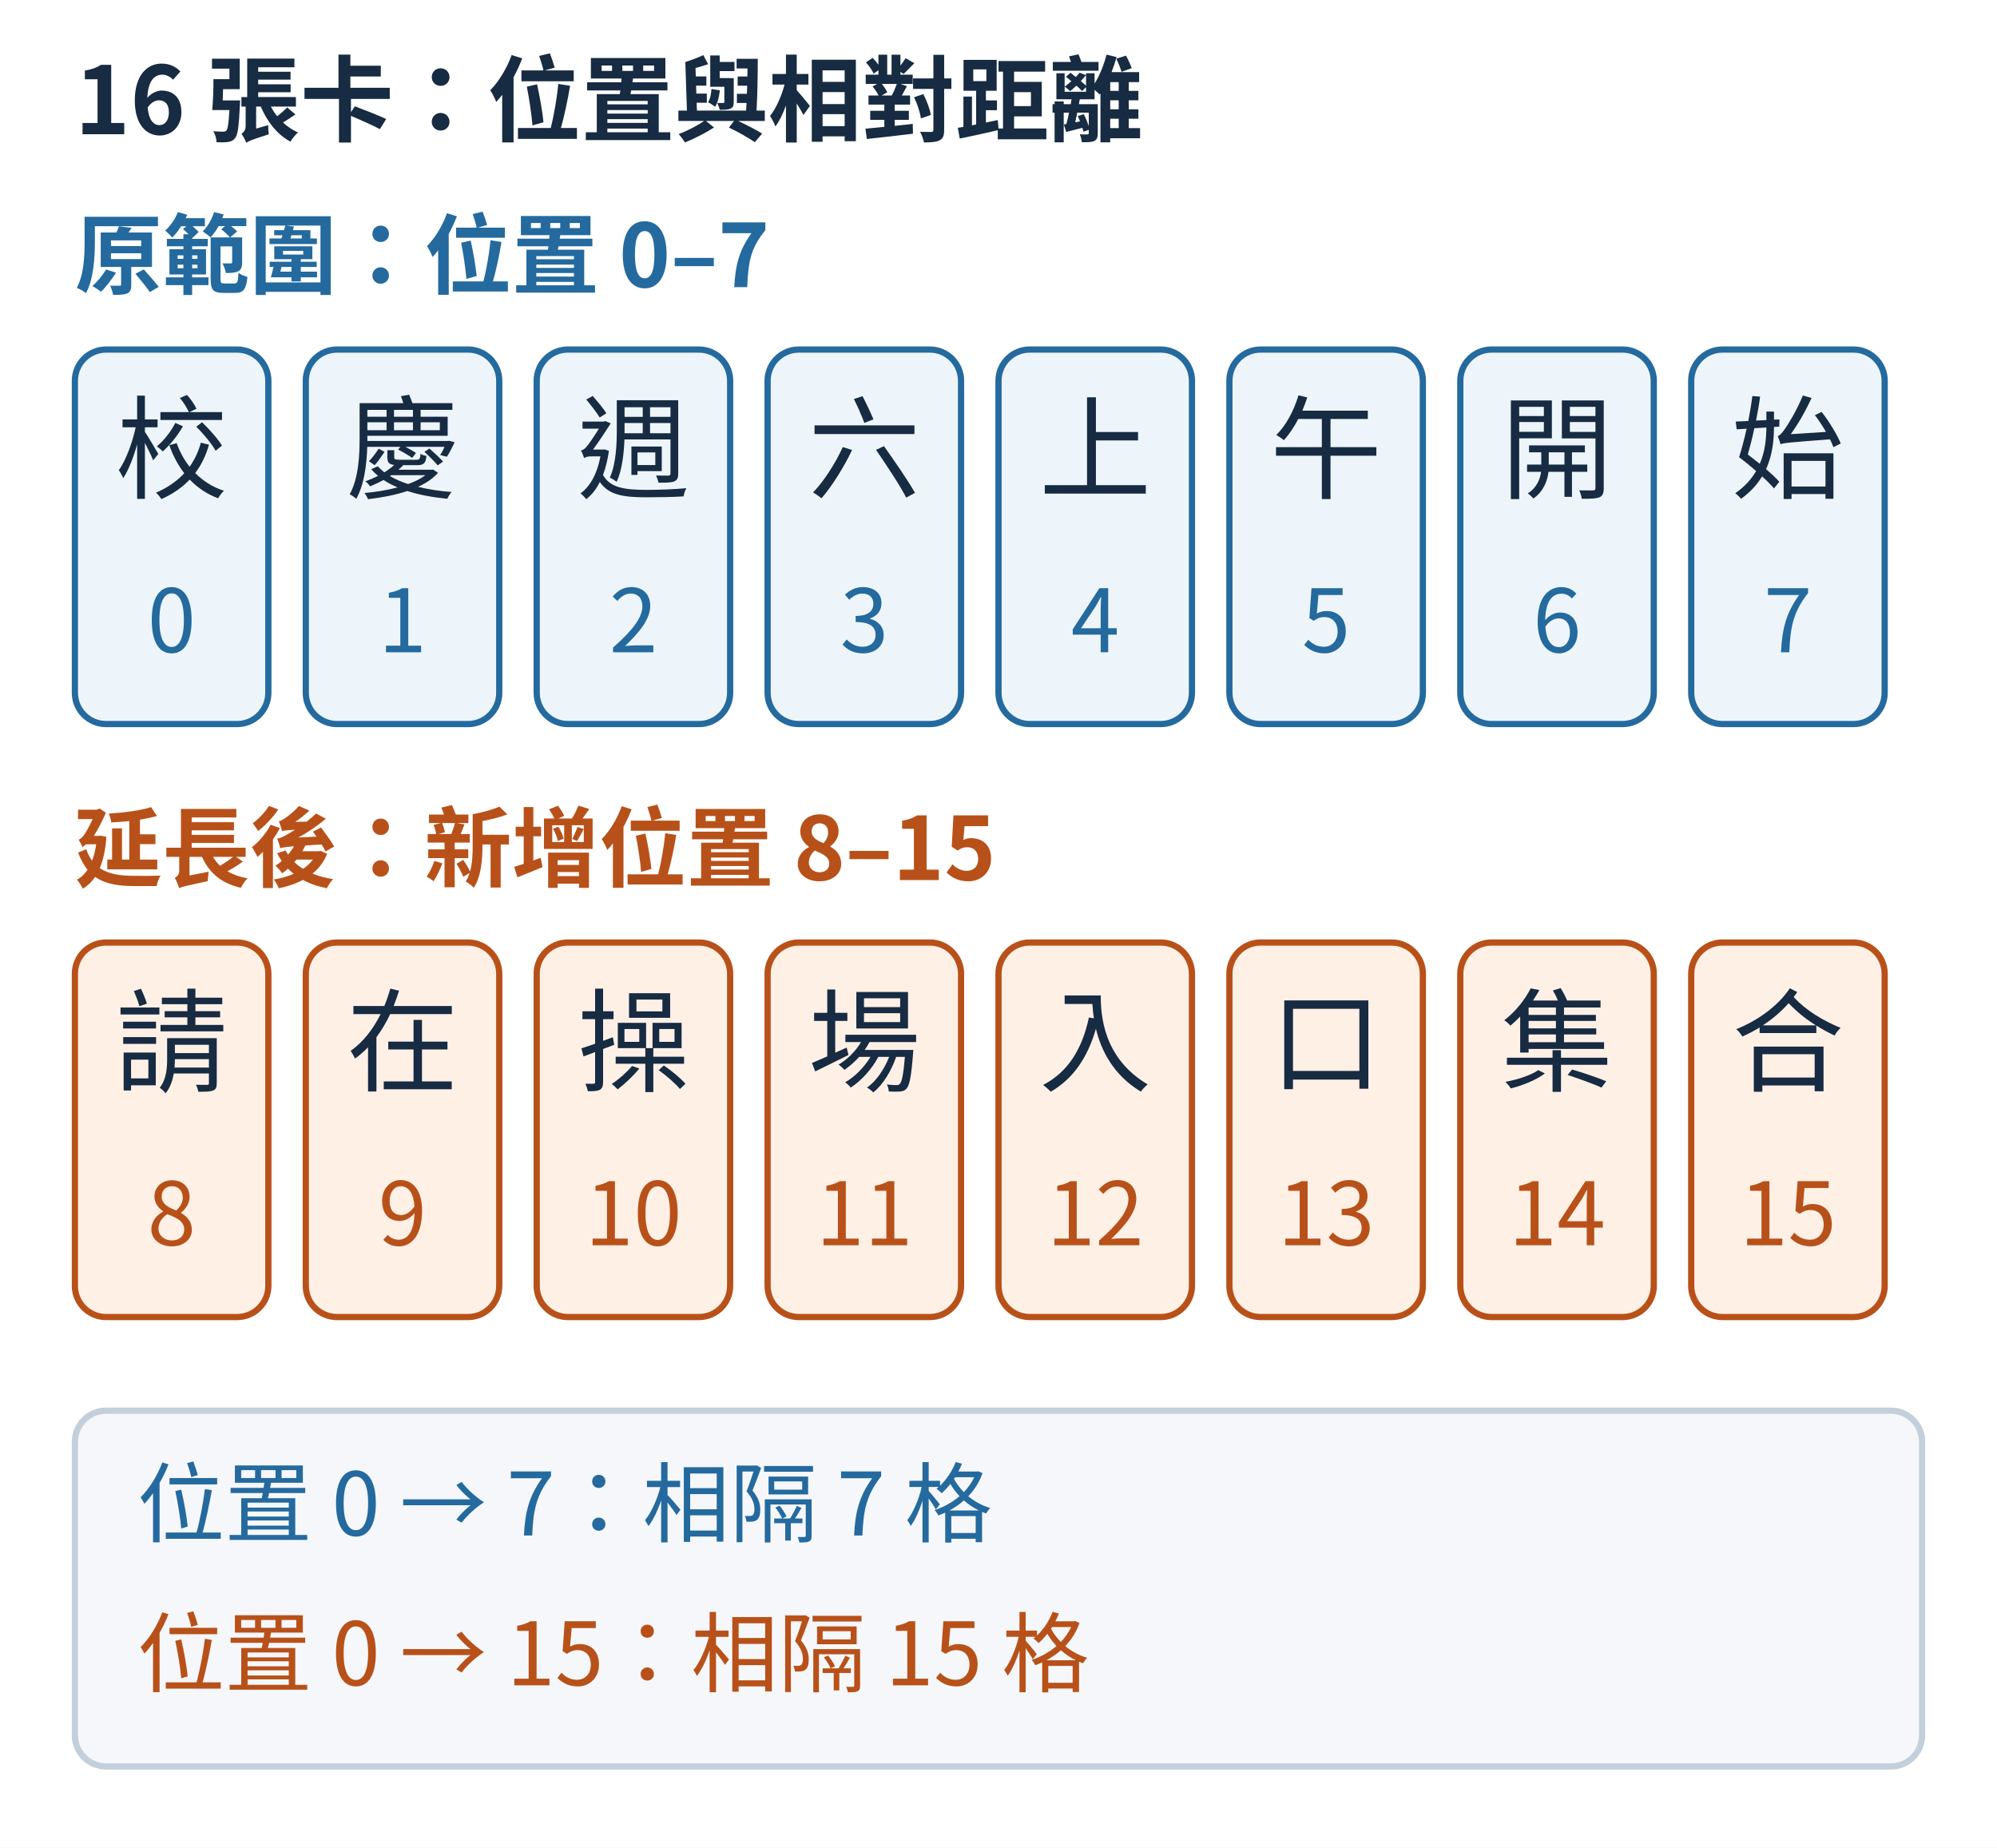
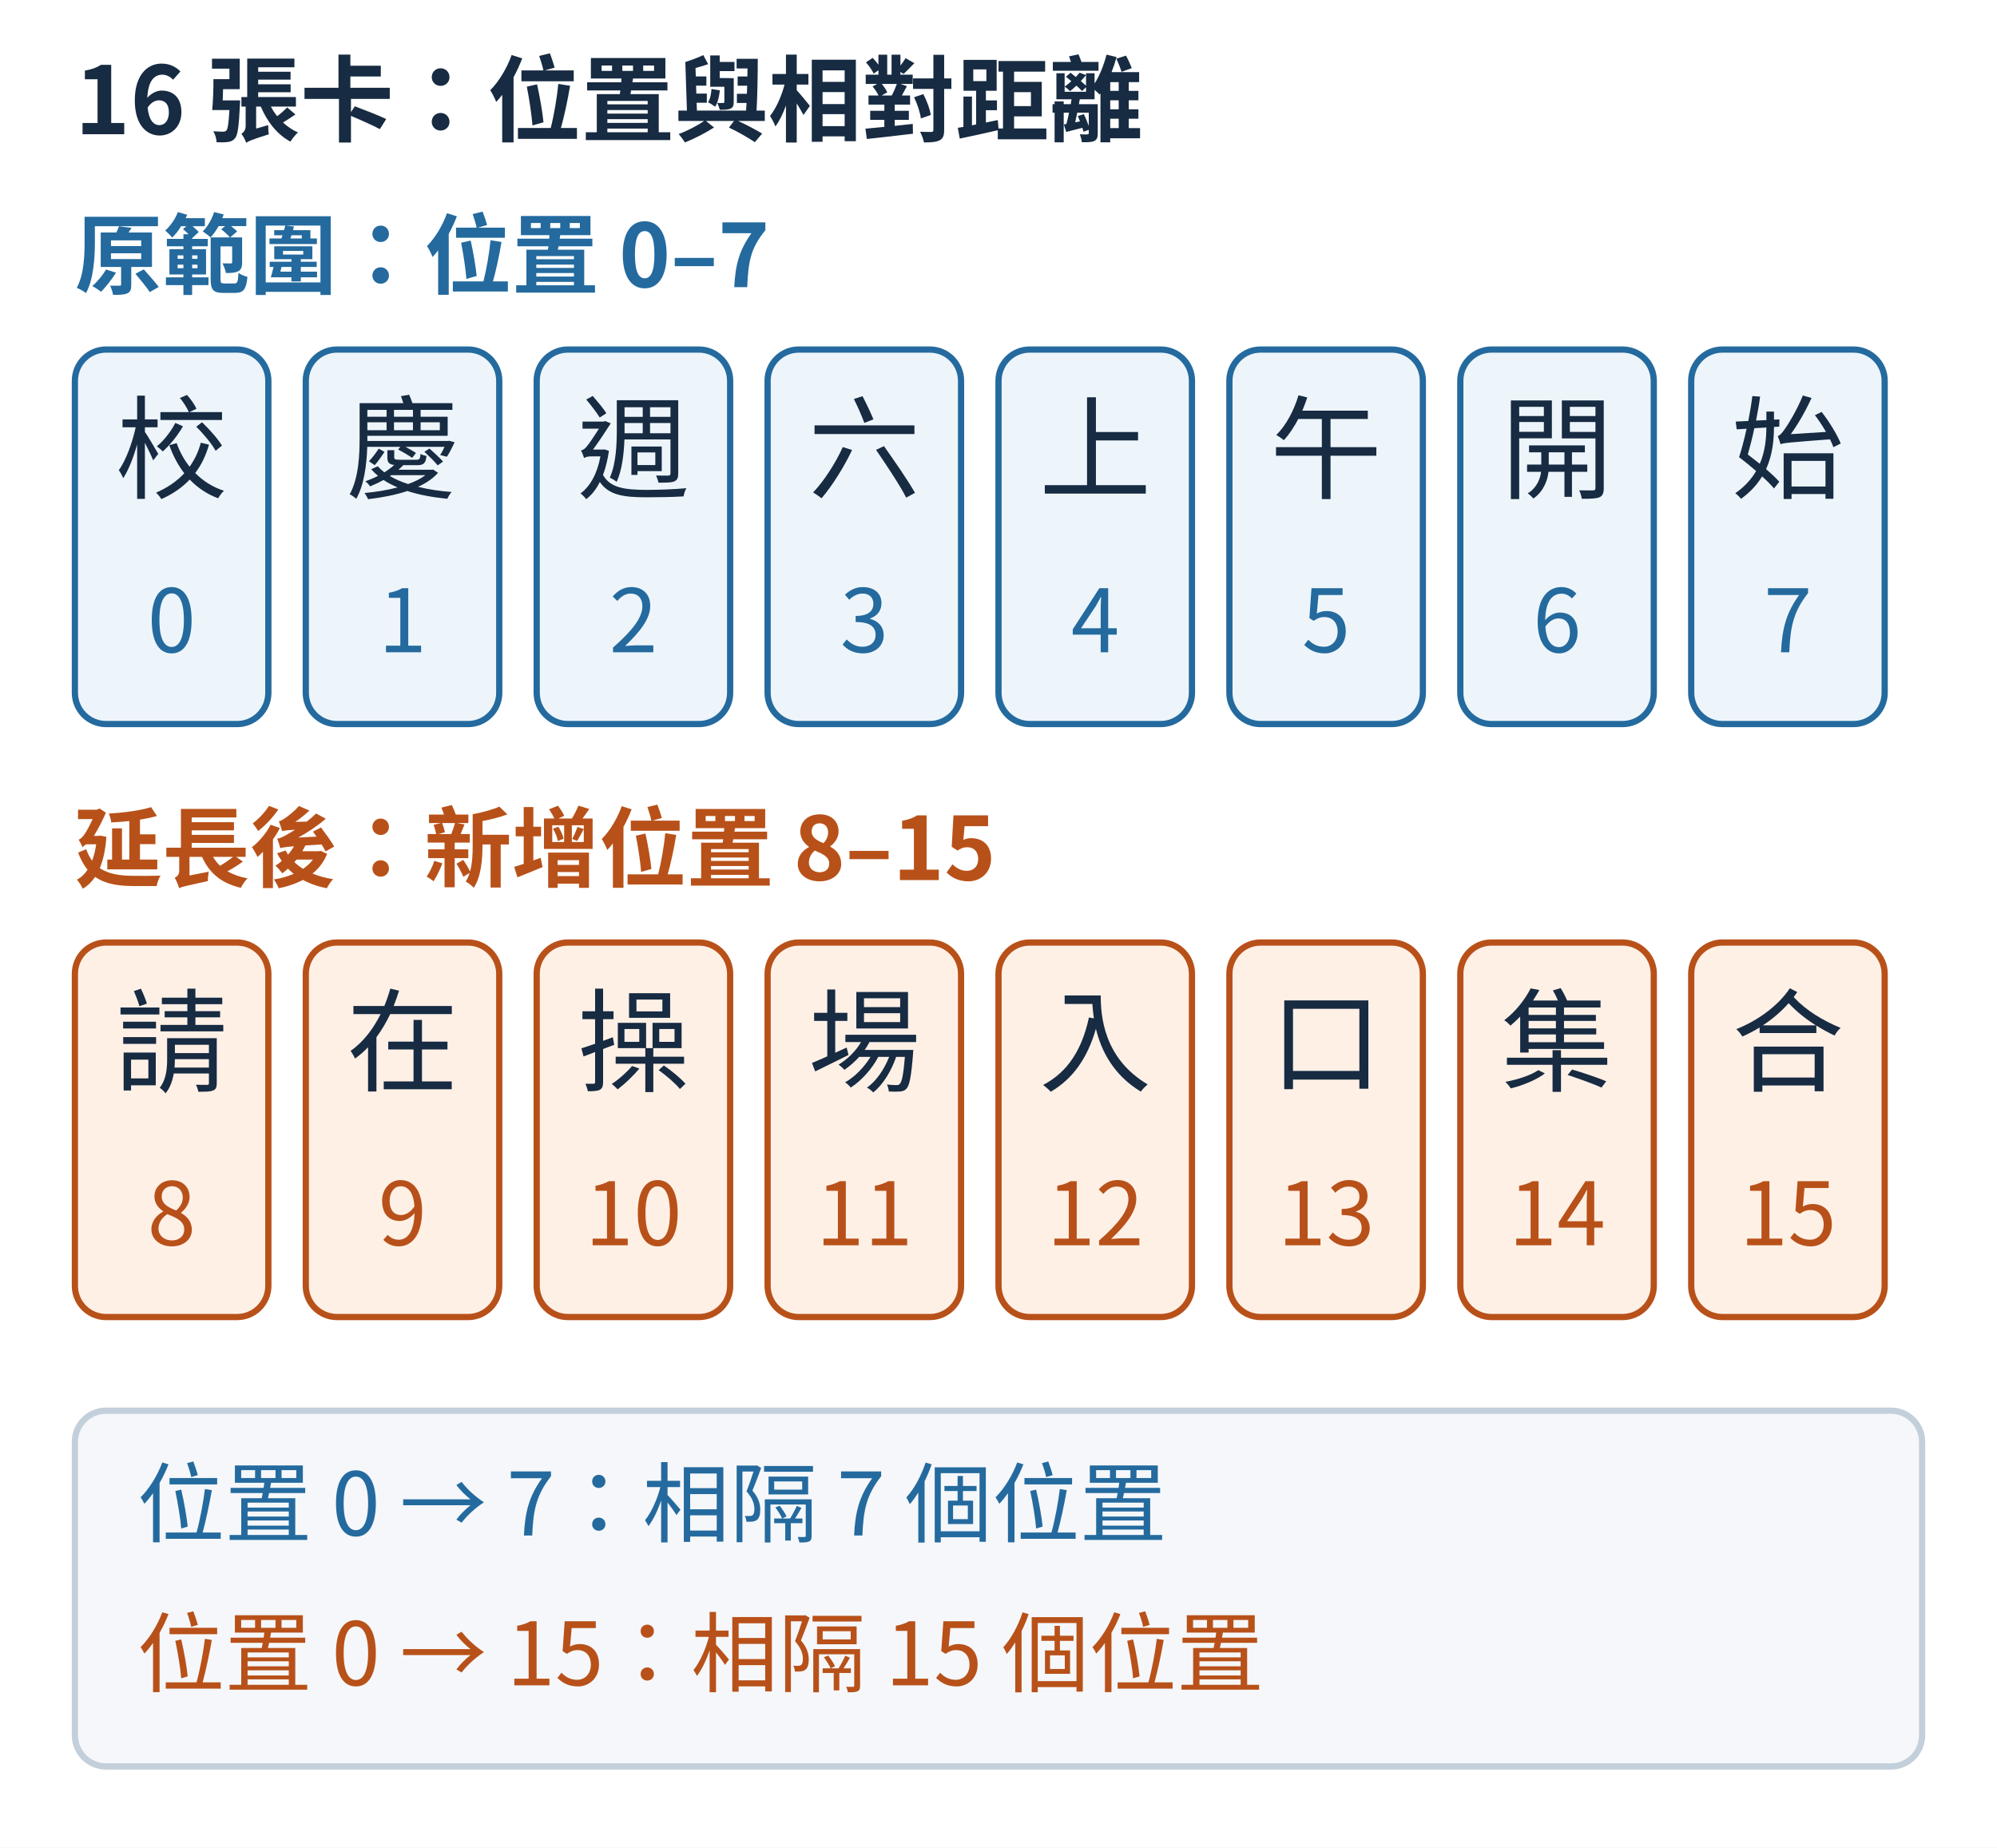
<svg xmlns="http://www.w3.org/2000/svg" width="640" height="592" viewBox="0 0 640 592" role="img" aria-labelledby="title desc">
  <defs>
    <marker id="arrow" viewBox="0 0 10 10" refX="8" refY="5" markerWidth="7" markerHeight="7" orient="auto-start-reverse">
      <path d="M 0 0 L 10 5 L 0 10 z" fill="context-stroke" />
    </marker>
  </defs>
  <rect width="640" height="592" fill="#ffffff" />
  <g font-family="Noto Sans CJK TC, Noto Sans CJK, sans-serif">
    <text x="24" y="43" font-size="30" fill="#172b42" text-anchor="start" font-weight="700">16 張卡：位置與相對距離</text>
    <text x="24" y="92" font-size="28" fill="#246a9e" text-anchor="start" font-weight="700">原範圍：位置 0–7</text>
    <rect x="24" y="112" width="62" height="120" rx="10" fill="#edf5fb" stroke="#246a9e" stroke-width="2" />
    <text x="55" y="157" font-size="36" fill="#172b42" text-anchor="middle" font-weight="400">校</text>
    <text x="55" y="209" font-size="28" fill="#246a9e" text-anchor="middle" font-weight="400">0</text>
    <rect x="98" y="112" width="62" height="120" rx="10" fill="#edf5fb" stroke="#246a9e" stroke-width="2" />
    <text x="129" y="157" font-size="36" fill="#172b42" text-anchor="middle" font-weight="400">慶</text>
    <text x="129" y="209" font-size="28" fill="#246a9e" text-anchor="middle" font-weight="400">1</text>
    <rect x="172" y="112" width="62" height="120" rx="10" fill="#edf5fb" stroke="#246a9e" stroke-width="2" />
    <text x="203" y="157" font-size="36" fill="#172b42" text-anchor="middle" font-weight="400">週</text>
    <text x="203" y="209" font-size="28" fill="#246a9e" text-anchor="middle" font-weight="400">2</text>
    <rect x="246" y="112" width="62" height="120" rx="10" fill="#edf5fb" stroke="#246a9e" stroke-width="2" />
    <text x="277" y="157" font-size="36" fill="#172b42" text-anchor="middle" font-weight="400">六</text>
    <text x="277" y="209" font-size="28" fill="#246a9e" text-anchor="middle" font-weight="400">3</text>
    <rect x="320" y="112" width="62" height="120" rx="10" fill="#edf5fb" stroke="#246a9e" stroke-width="2" />
    <text x="351" y="157" font-size="36" fill="#172b42" text-anchor="middle" font-weight="400">上</text>
    <text x="351" y="209" font-size="28" fill="#246a9e" text-anchor="middle" font-weight="400">4</text>
    <rect x="394" y="112" width="62" height="120" rx="10" fill="#edf5fb" stroke="#246a9e" stroke-width="2" />
    <text x="425" y="157" font-size="36" fill="#172b42" text-anchor="middle" font-weight="400">午</text>
    <text x="425" y="209" font-size="28" fill="#246a9e" text-anchor="middle" font-weight="400">5</text>
    <rect x="468" y="112" width="62" height="120" rx="10" fill="#edf5fb" stroke="#246a9e" stroke-width="2" />
    <text x="499" y="157" font-size="36" fill="#172b42" text-anchor="middle" font-weight="400">開</text>
    <text x="499" y="209" font-size="28" fill="#246a9e" text-anchor="middle" font-weight="400">6</text>
    <rect x="542" y="112" width="62" height="120" rx="10" fill="#edf5fb" stroke="#246a9e" stroke-width="2" />
    <text x="573" y="157" font-size="36" fill="#172b42" text-anchor="middle" font-weight="400">始</text>
    <text x="573" y="209" font-size="28" fill="#246a9e" text-anchor="middle" font-weight="400">7</text>
    <text x="24" y="282" font-size="28" fill="#b85119" text-anchor="start" font-weight="700">延長後：新增位置 8–15</text>
    <rect x="24" y="302" width="62" height="120" rx="10" fill="#fff0e6" stroke="#b85119" stroke-width="2" />
    <text x="55" y="347" font-size="36" fill="#172b42" text-anchor="middle" font-weight="400">請</text>
    <text x="55" y="399" font-size="28" fill="#b85119" text-anchor="middle" font-weight="400">8</text>
    <rect x="98" y="302" width="62" height="120" rx="10" fill="#fff0e6" stroke="#b85119" stroke-width="2" />
    <text x="129" y="347" font-size="36" fill="#172b42" text-anchor="middle" font-weight="400">在</text>
    <text x="129" y="399" font-size="28" fill="#b85119" text-anchor="middle" font-weight="400">9</text>
    <rect x="172" y="302" width="62" height="120" rx="10" fill="#fff0e6" stroke="#b85119" stroke-width="2" />
    <text x="203" y="347" font-size="36" fill="#172b42" text-anchor="middle" font-weight="400">操</text>
    <text x="203" y="399" font-size="28" fill="#b85119" text-anchor="middle" font-weight="400">10</text>
    <rect x="246" y="302" width="62" height="120" rx="10" fill="#fff0e6" stroke="#b85119" stroke-width="2" />
    <text x="277" y="347" font-size="36" fill="#172b42" text-anchor="middle" font-weight="400">場</text>
    <text x="277" y="399" font-size="28" fill="#b85119" text-anchor="middle" font-weight="400">11</text>
    <rect x="320" y="302" width="62" height="120" rx="10" fill="#fff0e6" stroke="#b85119" stroke-width="2" />
    <text x="351" y="347" font-size="36" fill="#172b42" text-anchor="middle" font-weight="400">入</text>
    <text x="351" y="399" font-size="28" fill="#b85119" text-anchor="middle" font-weight="400">12</text>
    <rect x="394" y="302" width="62" height="120" rx="10" fill="#fff0e6" stroke="#b85119" stroke-width="2" />
    <text x="425" y="347" font-size="36" fill="#172b42" text-anchor="middle" font-weight="400">口</text>
    <text x="425" y="399" font-size="28" fill="#b85119" text-anchor="middle" font-weight="400">13</text>
    <rect x="468" y="302" width="62" height="120" rx="10" fill="#fff0e6" stroke="#b85119" stroke-width="2" />
    <text x="499" y="347" font-size="36" fill="#172b42" text-anchor="middle" font-weight="400">集</text>
    <text x="499" y="399" font-size="28" fill="#b85119" text-anchor="middle" font-weight="400">14</text>
    <rect x="542" y="302" width="62" height="120" rx="10" fill="#fff0e6" stroke="#b85119" stroke-width="2" />
    <text x="573" y="347" font-size="36" fill="#172b42" text-anchor="middle" font-weight="400">合</text>
    <text x="573" y="399" font-size="28" fill="#b85119" text-anchor="middle" font-weight="400">15</text>
    <rect x="24" y="452" width="592" height="114" rx="10" fill="#f5f7fa" stroke="#c3cfda" stroke-width="2" />
-     <text x="44" y="492" font-size="28" fill="#246a9e" text-anchor="start" font-weight="400">位置 0 → 7：相隔 7 格</text>
-     <text x="44" y="540" font-size="28" fill="#b85119" text-anchor="start" font-weight="400">位置 0 → 15：相隔 15 格</text>
+     <text x="44" y="492" font-size="28" fill="#246a9e" text-anchor="start" font-weight="400">位置 0 → 7：相隔 7 個位置</text>
+     <text x="44" y="540" font-size="28" fill="#b85119" text-anchor="start" font-weight="400">位置 0 → 15：相隔 15 個位置</text>
  </g>
</svg>
